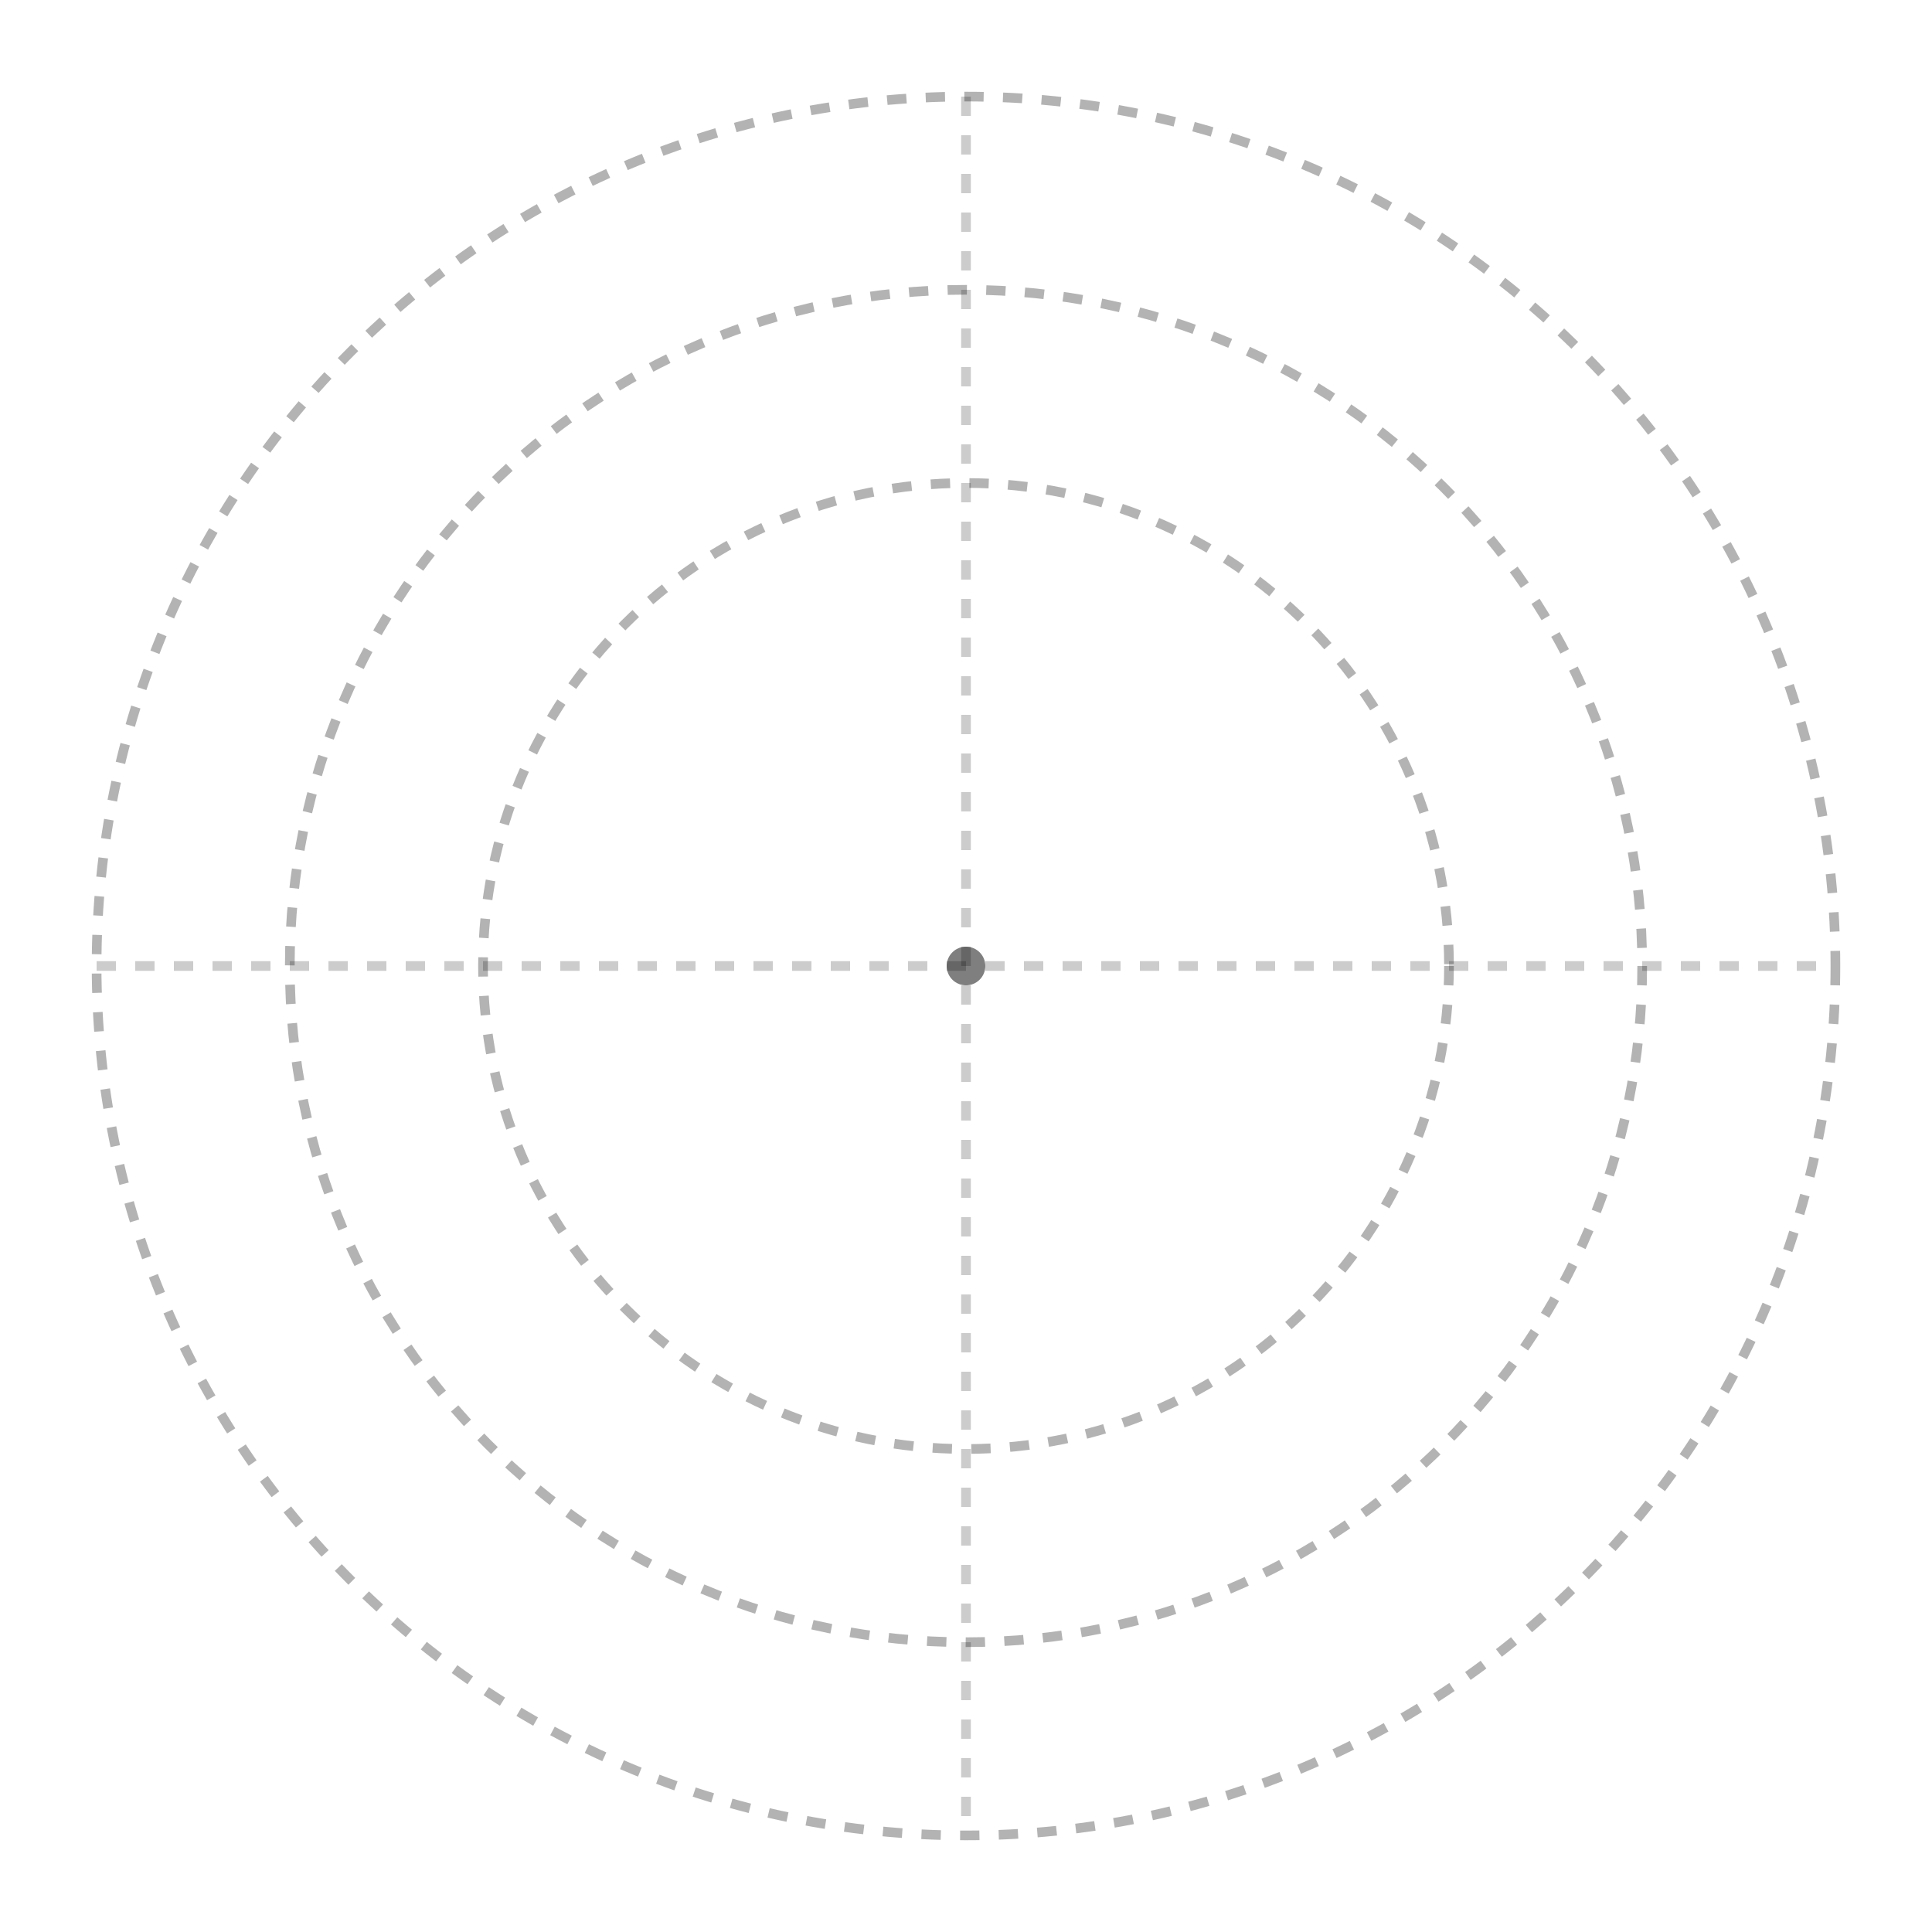
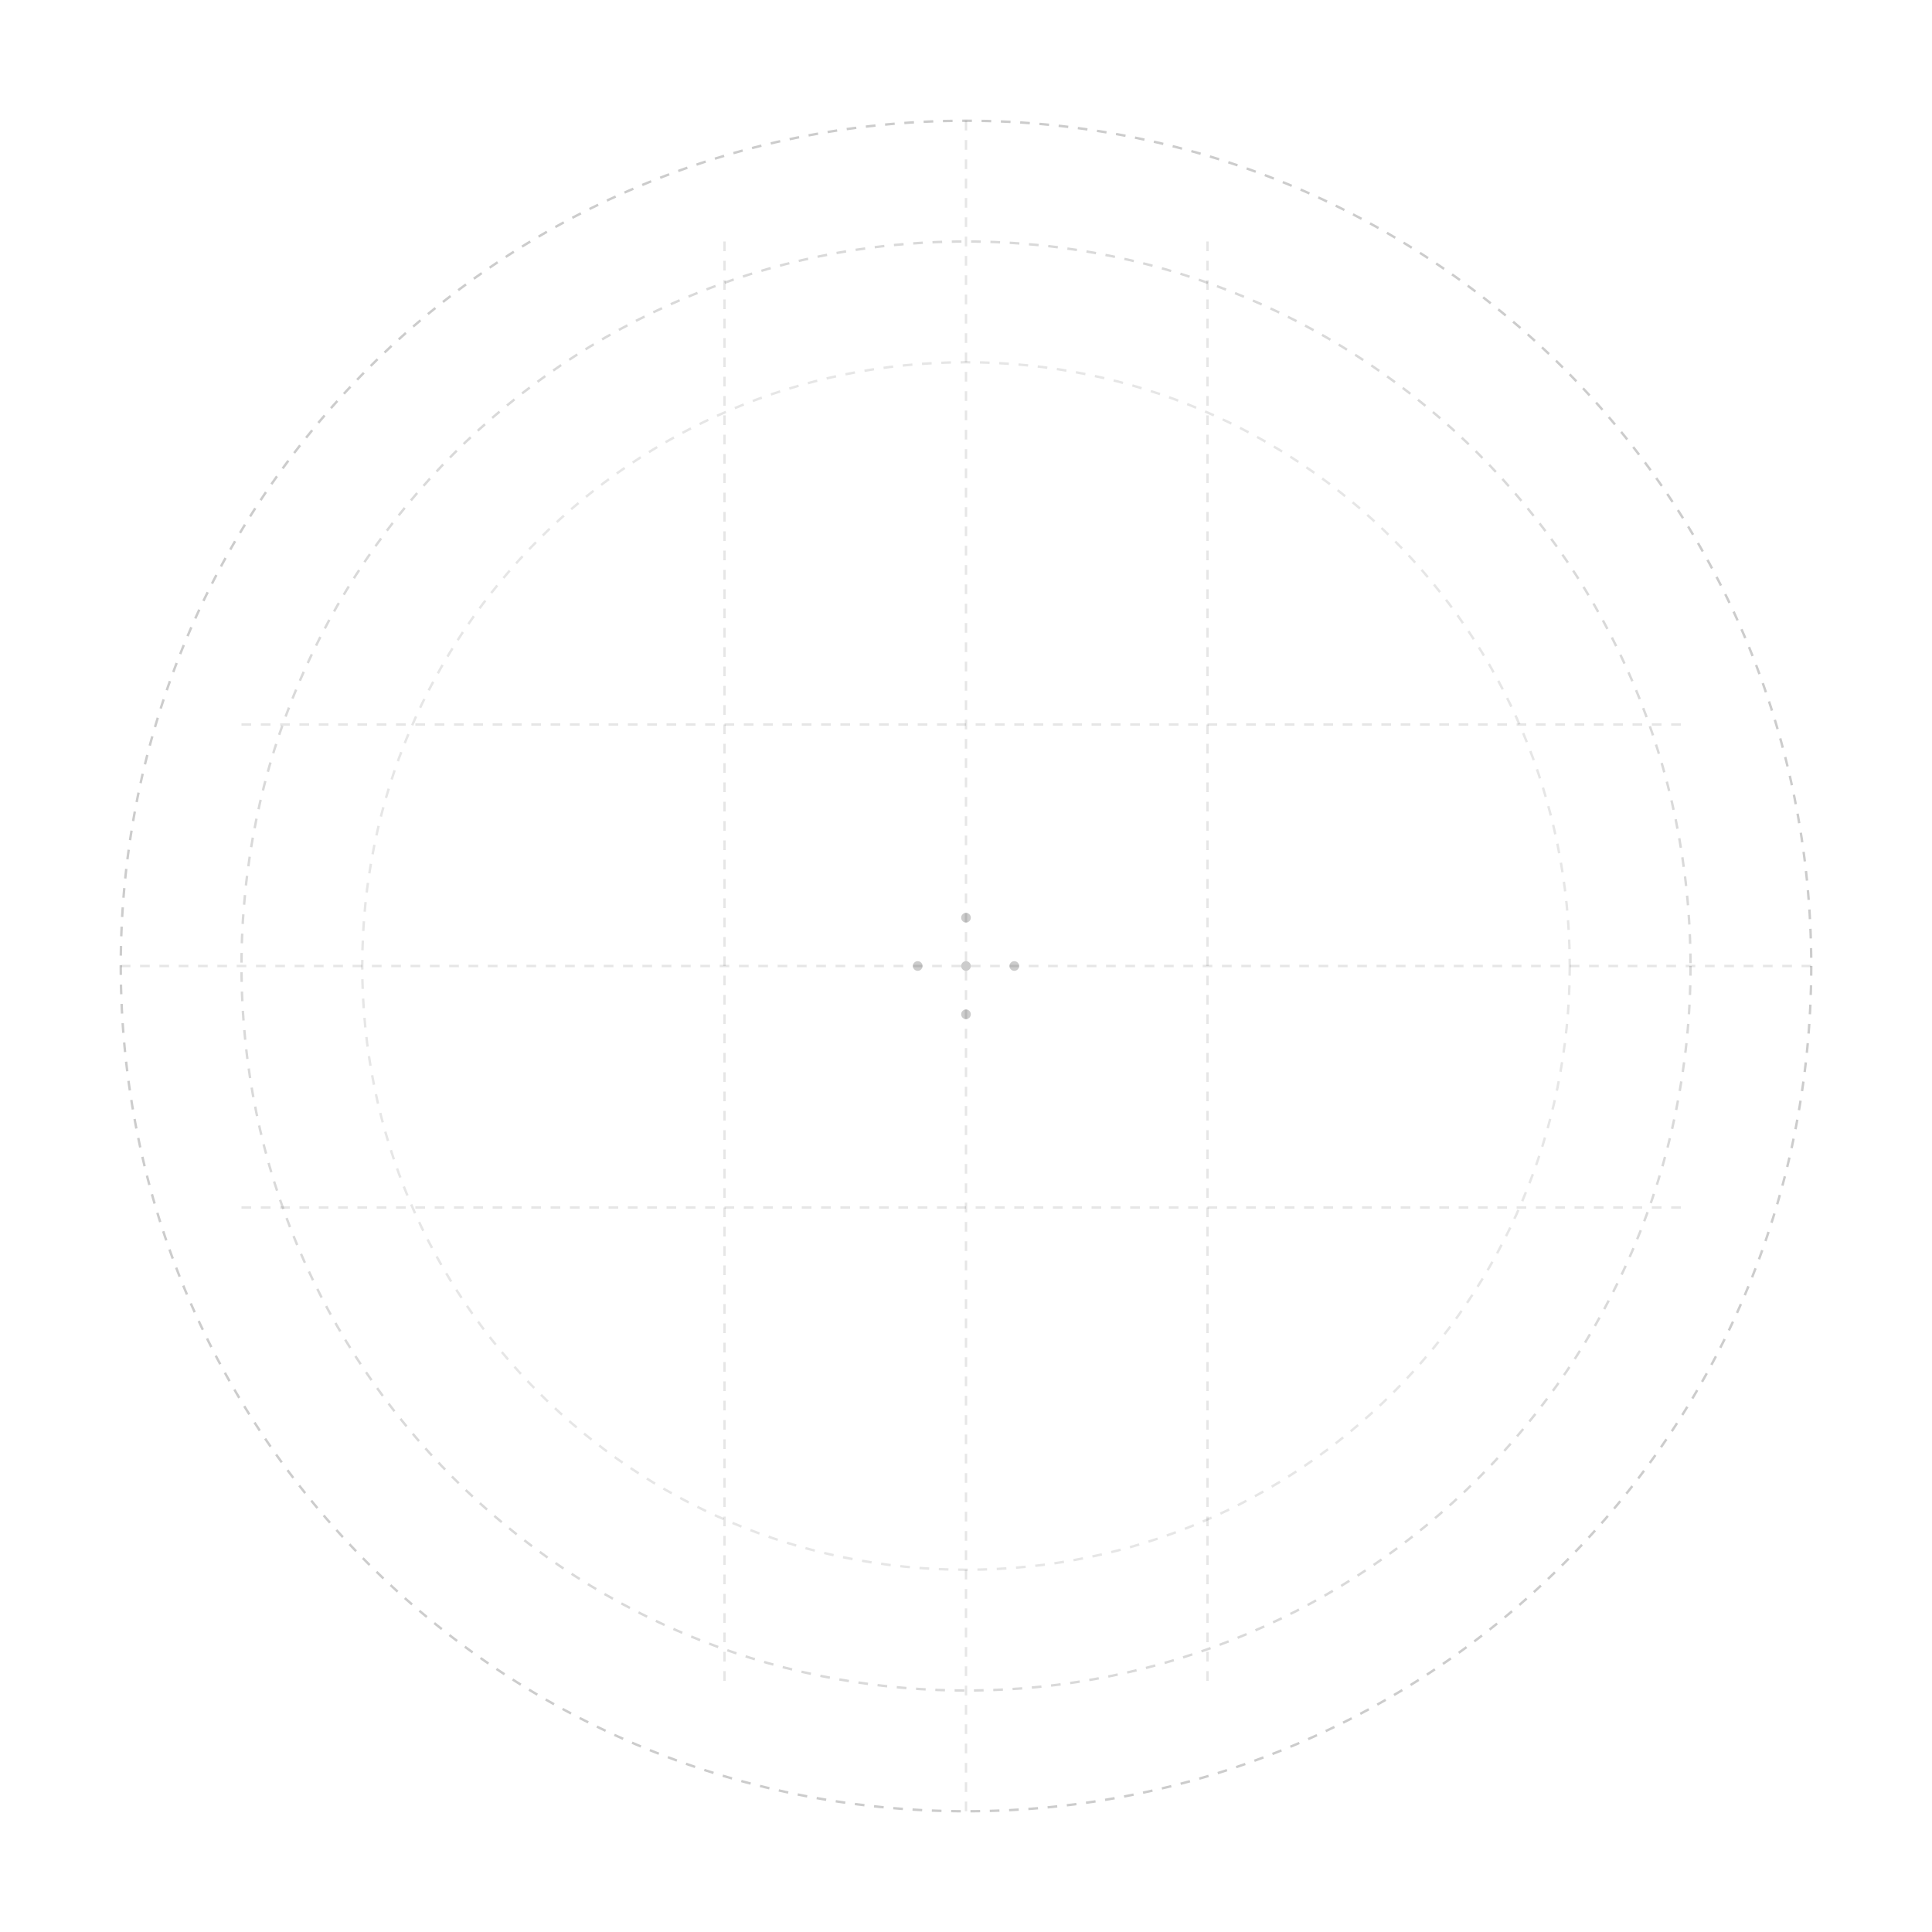
- <svg xmlns="http://www.w3.org/2000/svg" width="400" height="400" viewBox="0 0 400 400" fill="none">
-   <circle cx="200" cy="200" r="180" stroke="currentColor" stroke-width="2" stroke-dasharray="4 4" opacity="0.3" />
-   <circle cx="200" cy="200" r="140" stroke="currentColor" stroke-width="2" stroke-dasharray="4 4" opacity="0.3" />
-   <circle cx="200" cy="200" r="100" stroke="currentColor" stroke-width="2" stroke-dasharray="4 4" opacity="0.3" />
-   <path d="M 20 200 H 380" stroke="currentColor" stroke-width="2" stroke-dasharray="4 4" opacity="0.2" />
-   <path d="M 200 20 V 380" stroke="currentColor" stroke-width="2" stroke-dasharray="4 4" opacity="0.2" />
-   <circle cx="200" cy="200" r="4" fill="currentColor" opacity="0.5" />
+ <svg xmlns="http://www.w3.org/2000/svg" width="800" height="800" viewBox="0 0 800 800" fill="none">
+   <circle cx="400" cy="400" r="350" stroke="currentColor" stroke-width="1" stroke-dasharray="4 4" opacity="0.2" />
+   <circle cx="400" cy="400" r="300" stroke="currentColor" stroke-width="1" stroke-dasharray="4 4" opacity="0.15" />
+   <circle cx="400" cy="400" r="250" stroke="currentColor" stroke-width="1" stroke-dasharray="4 4" opacity="0.1" />
+   <path d="M 50 400 H 750" stroke="currentColor" stroke-width="1" stroke-dasharray="4 4" opacity="0.1" />
+   <path d="M 100 300 H 700" stroke="currentColor" stroke-width="1" stroke-dasharray="4 4" opacity="0.1" />
+   <path d="M 100 500 H 700" stroke="currentColor" stroke-width="1" stroke-dasharray="4 4" opacity="0.1" />
+   <path d="M 400 50 V 750" stroke="currentColor" stroke-width="1" stroke-dasharray="4 4" opacity="0.1" />
+   <path d="M 300 100 V 700" stroke="currentColor" stroke-width="1" stroke-dasharray="4 4" opacity="0.1" />
+   <path d="M 500 100 V 700" stroke="currentColor" stroke-width="1" stroke-dasharray="4 4" opacity="0.1" />
+   <g opacity="0.2">
+     <circle cx="400" cy="400" r="2" fill="currentColor" />
+     <circle cx="420" cy="400" r="2" fill="currentColor" />
+     <circle cx="380" cy="400" r="2" fill="currentColor" />
+     <circle cx="400" cy="420" r="2" fill="currentColor" />
+     <circle cx="400" cy="380" r="2" fill="currentColor" />
+   </g>
</svg>
